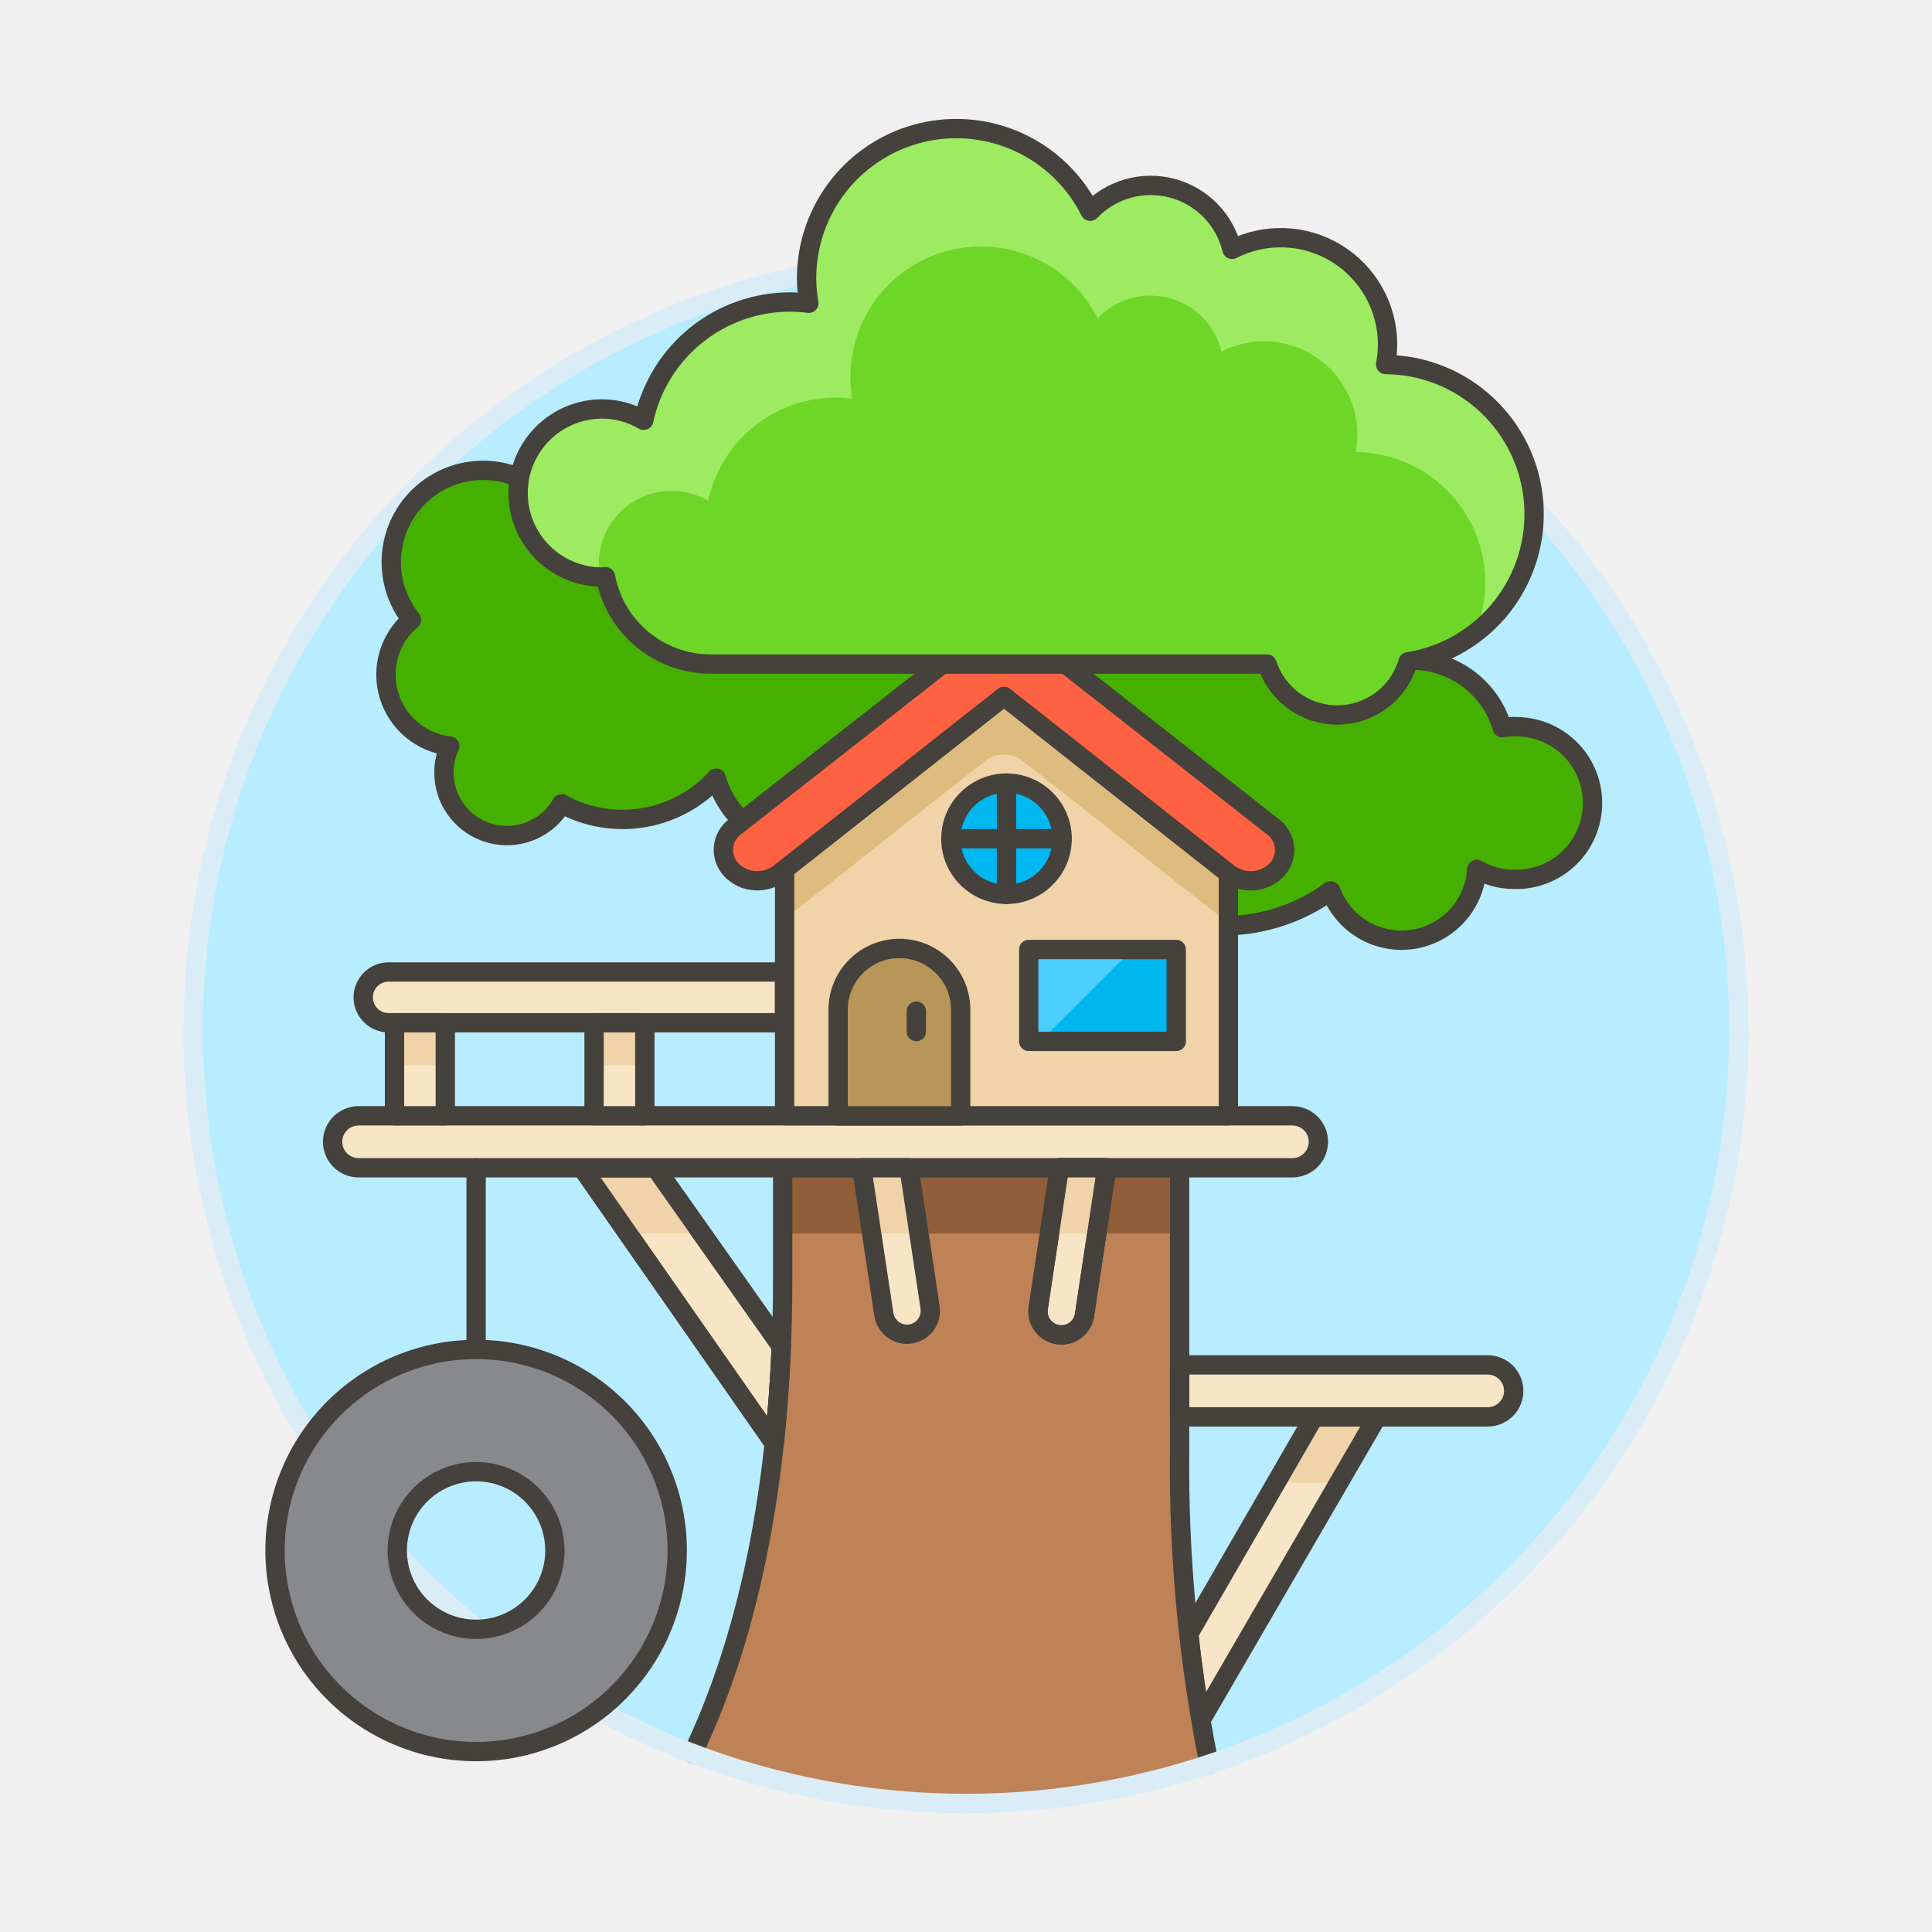
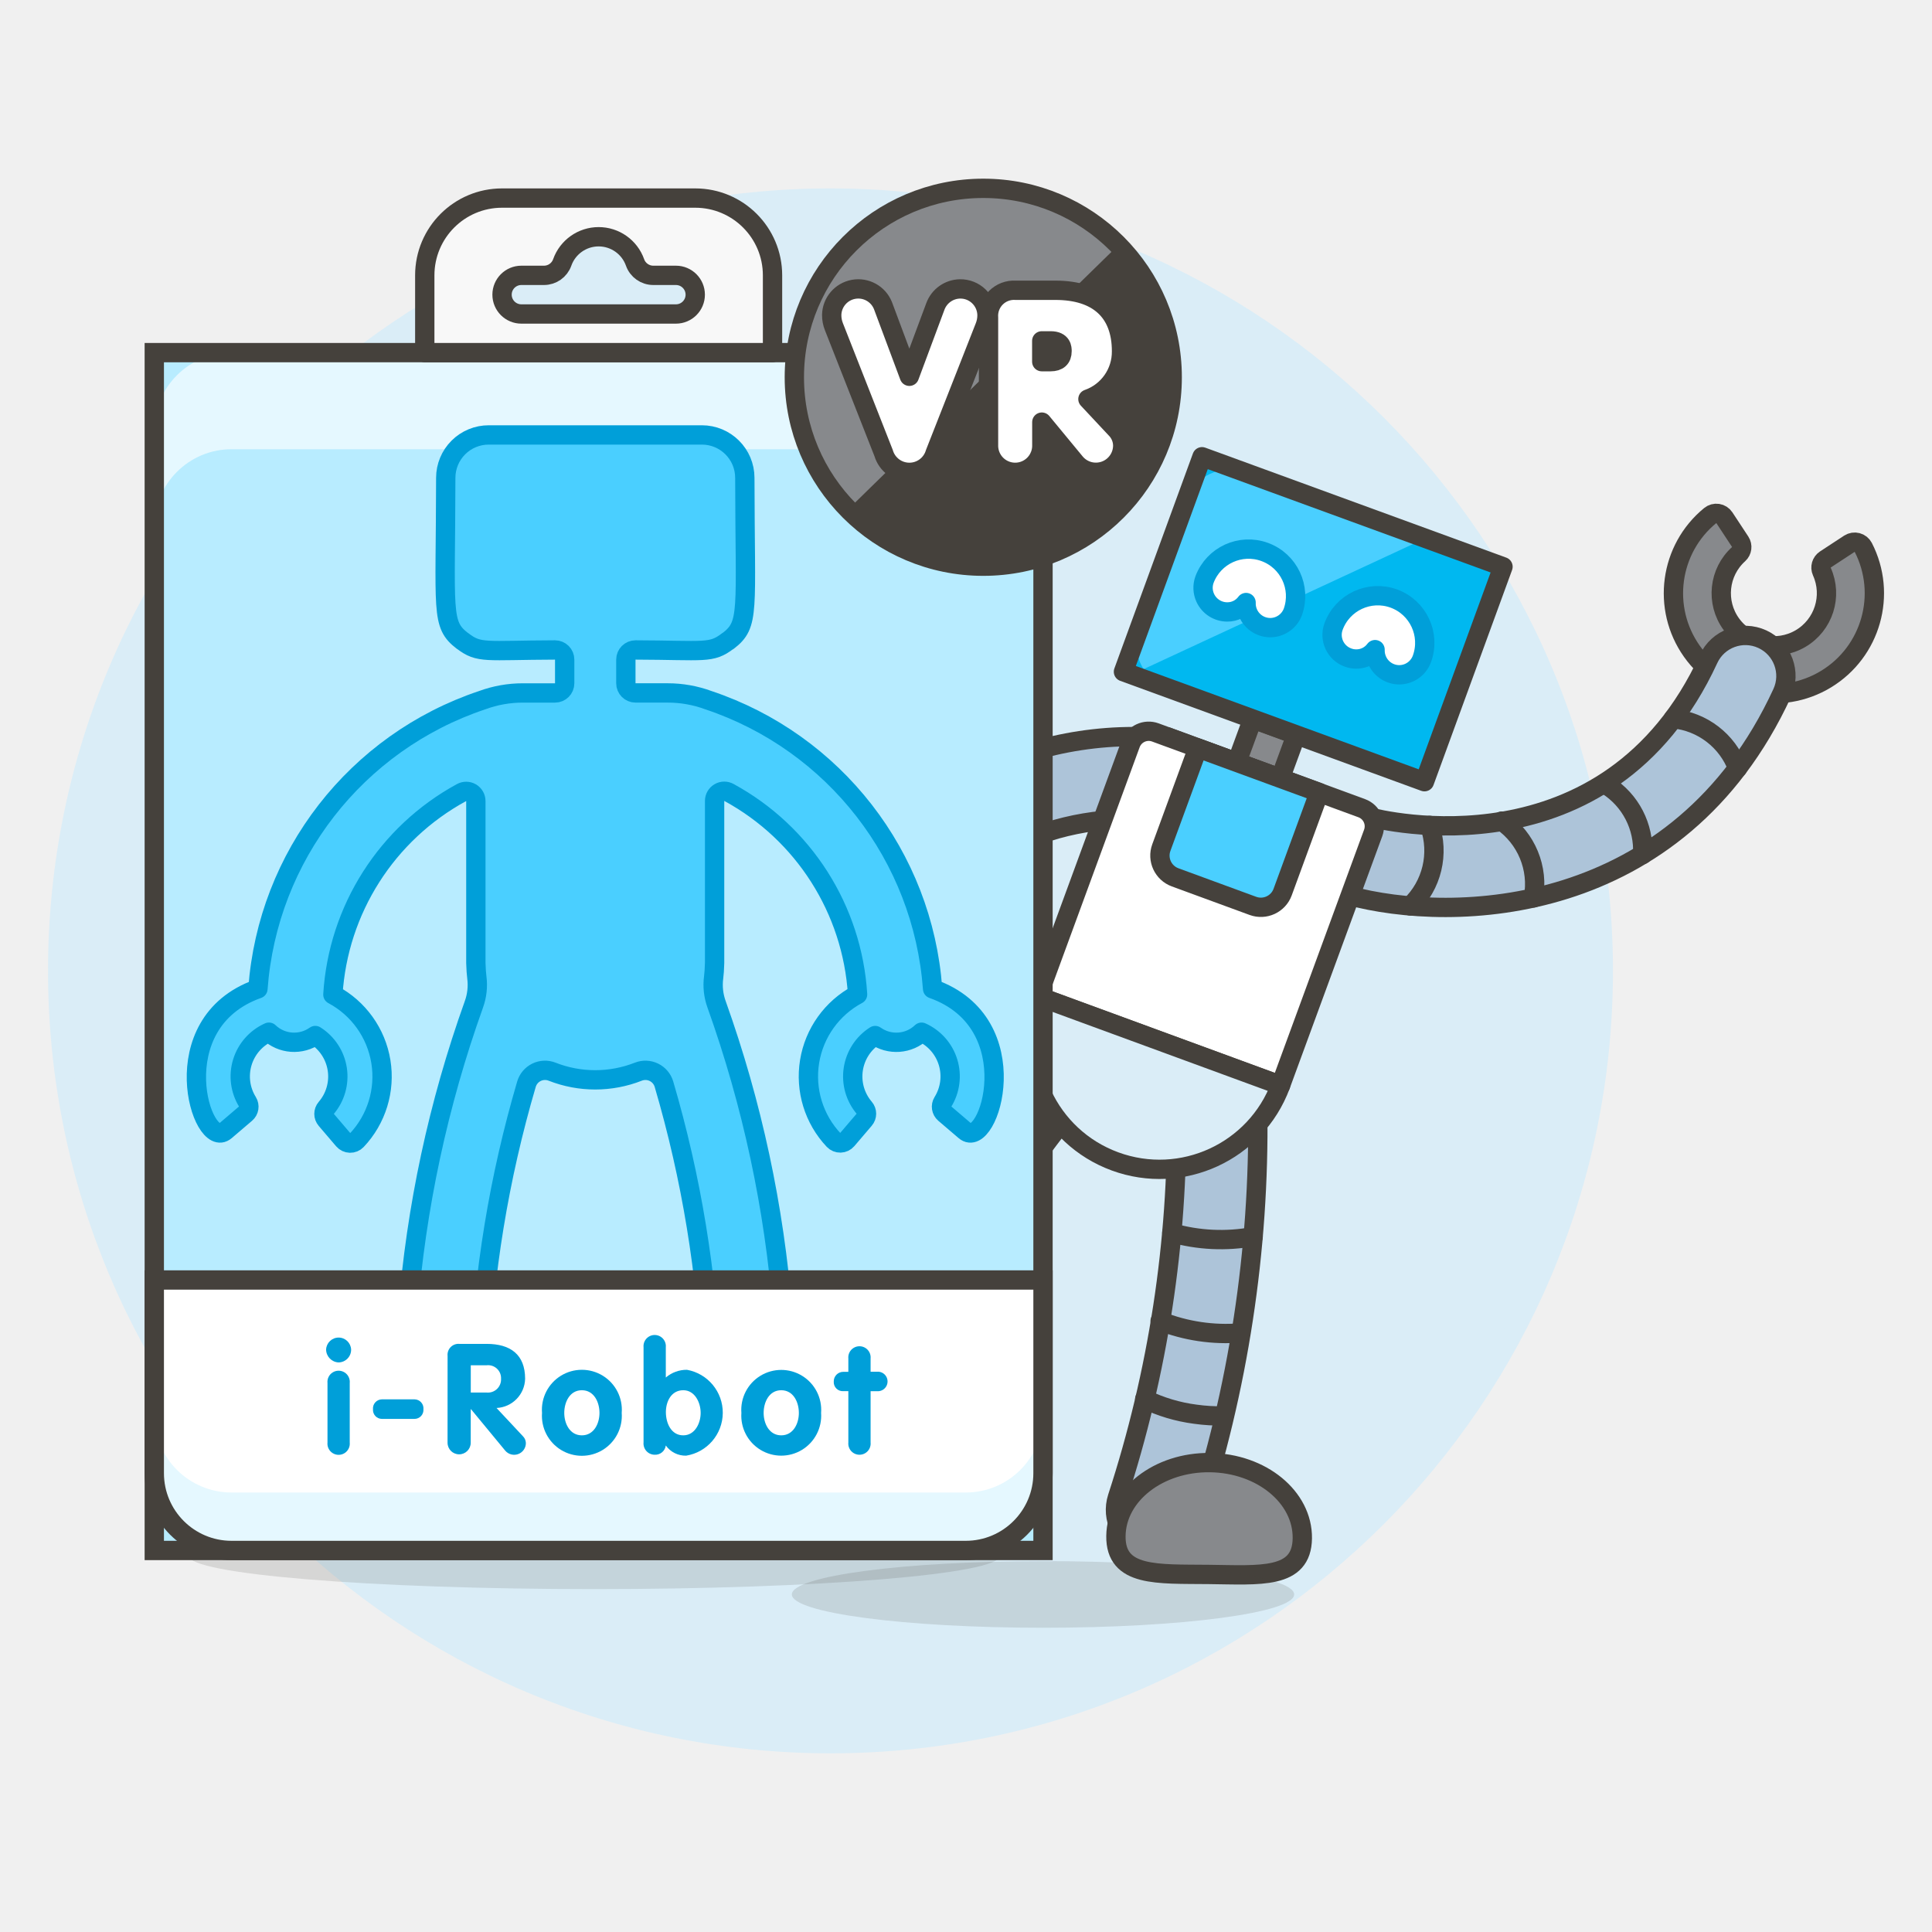
- <svg xmlns="http://www.w3.org/2000/svg" fill="none" viewBox="0 0 100 100" id="Tree-House--Streamline-Ux" height="100" width="100">
-   <path fill="#b8ecff" d="M50 93.345c22.091 0 40 -17.909 40 -40s-17.909 -40 -40 -40 -40 17.909 -40 40 17.909 40 40 40Z" stroke-width="1" />
-   <path stroke="#daedf7" stroke-miterlimit="10" d="M50 93.345c22.091 0 40 -17.909 40 -40s-17.909 -40 -40 -40 -40 17.909 -40 40 17.909 40 40 40Z" stroke-width="1" />
-   <path fill="#46b000" d="M51.373 29.561c-1.664 -0.8 -9.452 0.73 -10.828 1.773 -0.215 -2.221 -3.324 -0.413 -5.483 -1.446 -1.755 -0.839 -3.274 -2.274 -4.94 -1.583 0.273 -2 -1.146 -2.576 -3.061 -3.491 -0.972 -0.467 -2.073 -0.589 -3.123 -0.347 -1.05 0.242 -1.987 0.833 -2.657 1.677 -0.67 0.844 -1.033 1.891 -1.029 2.969 0.004 1.078 0.373 2.122 1.048 2.962 -0.556 0.468 -0.963 1.09 -1.17 1.787 -0.207 0.697 -0.205 1.44 0.006 2.136 0.211 0.696 0.621 1.315 1.18 1.78 0.559 0.465 1.242 0.757 1.965 0.838 -0.354 0.763 -0.399 1.634 -0.126 2.43 0.273 0.796 0.843 1.455 1.591 1.841 0.748 0.385 1.616 0.467 2.422 0.227 0.806 -0.24 1.489 -0.782 1.905 -1.513 0.1 0.056 0.2 0.117 0.31 0.168 1.272 0.608 2.707 0.792 4.091 0.524 1.385 -0.268 2.647 -0.974 3.6 -2.014 0.18 0.65 0.497 1.254 0.929 1.771 0.433 0.517 0.971 0.936 1.579 1.229 2.373 1.135 8.648 -0.654 9.783 -3.027 1.135 -2.373 4.381 -9.551 2.008 -10.69Z" stroke-width="1" />
-   <path fill="#f7e5c6" stroke="#45413c" stroke-linecap="round" stroke-linejoin="round" d="m40.44 69.678 -6.514 -9.234h-3.8l9.952 14.263c0.167 -1.587 0.288 -3.263 0.362 -5.029Z" stroke-width="1" />
-   <path fill="#f7e5c6" d="m62.144 89.061 9.133 -15.724h-3.26l-6.489 11.231c0.172 1.632 0.382 3.132 0.616 4.493Z" stroke-width="1" />
-   <path fill="#f0d3a8" d="m69.302 76.738 1.975 -3.401h-3.26l-1.965 3.401h3.25Z" stroke-width="1" />
-   <path stroke="#45413c" stroke-linecap="round" stroke-linejoin="round" d="m62.144 89.061 9.133 -15.724h-3.26l-6.489 11.231c0.172 1.632 0.382 3.132 0.616 4.493Z" stroke-width="1" />
-   <path fill="#bf8256" d="M40.512 60.444v5.628c0 11.357 -2.057 19.242 -4.662 24.689 8.584 3.244 18.021 3.439 26.732 0.553 -1.071 -5.327 -1.582 -10.752 -1.526 -16.185V60.444H40.512Z" stroke-width="1" />
-   <path fill="#915e3a" d="M61.055 60.444H40.512v3.401h20.543v-3.401Z" stroke-width="1" />
-   <path fill="#46b000" d="M78.35 37.607c-0.198 0.005 -0.396 0.025 -0.591 0.06 -0.361 -1.219 -1.183 -2.249 -2.291 -2.872 -1.108 -0.623 -2.416 -0.789 -3.645 -0.463 -0.847 -1.75 -2.213 -3.196 -3.91 -4.142 -1.698 -0.946 -3.646 -1.347 -5.58 -1.147 -1.933 0.2 -3.759 0.99 -5.227 2.264 -1.469 1.273 -2.51 2.968 -2.981 4.854 -0.472 1.886 -0.351 3.871 0.345 5.686 0.696 1.815 1.934 3.372 3.546 4.458 1.612 1.087 3.519 1.65 5.463 1.615 1.944 -0.035 3.829 -0.669 5.4 -1.813 0.308 0.841 0.897 1.551 1.667 2.009 0.77 0.459 1.674 0.638 2.561 0.508 0.887 -0.13 1.701 -0.561 2.308 -1.221 0.606 -0.66 0.967 -1.508 1.02 -2.403 0.584 0.334 1.244 0.512 1.917 0.516 0.529 0.017 1.057 -0.073 1.551 -0.264 0.494 -0.191 0.945 -0.479 1.325 -0.848 0.38 -0.368 0.683 -0.81 0.889 -1.297 0.206 -0.488 0.313 -1.012 0.313 -1.541 0 -0.53 -0.106 -1.054 -0.313 -1.541 -0.207 -0.488 -0.509 -0.929 -0.889 -1.297 -0.38 -0.368 -0.831 -0.657 -1.325 -0.848 -0.494 -0.191 -1.021 -0.281 -1.551 -0.264v-0.009Z" stroke-width="1" />
-   <path stroke="#45413c" stroke-linecap="round" stroke-linejoin="round" d="M78.35 37.607c-0.198 0.005 -0.396 0.025 -0.591 0.06 -0.361 -1.219 -1.183 -2.249 -2.291 -2.872 -1.108 -0.623 -2.416 -0.789 -3.645 -0.463 -0.847 -1.75 -2.213 -3.196 -3.91 -4.142 -1.698 -0.946 -3.646 -1.347 -5.58 -1.147 -1.933 0.2 -3.759 0.99 -5.227 2.264 -1.469 1.273 -2.51 2.968 -2.981 4.854 -0.472 1.886 -0.351 3.871 0.345 5.686 0.696 1.815 1.934 3.372 3.546 4.458 1.612 1.087 3.519 1.65 5.463 1.615 1.944 -0.035 3.829 -0.669 5.4 -1.813 0.308 0.841 0.897 1.551 1.667 2.009 0.77 0.459 1.674 0.638 2.561 0.508 0.887 -0.13 1.701 -0.561 2.308 -1.221 0.606 -0.66 0.967 -1.508 1.02 -2.403 0.584 0.334 1.244 0.512 1.917 0.516 0.529 0.017 1.057 -0.073 1.551 -0.264 0.494 -0.191 0.945 -0.479 1.325 -0.848 0.38 -0.368 0.683 -0.81 0.889 -1.297 0.206 -0.488 0.313 -1.012 0.313 -1.541 0 -0.53 -0.106 -1.054 -0.313 -1.541 -0.207 -0.488 -0.509 -0.929 -0.889 -1.297 -0.38 -0.368 -0.831 -0.657 -1.325 -0.848 -0.494 -0.191 -1.021 -0.281 -1.551 -0.264v-0.009Z" stroke-width="1" />
-   <path fill="#f7e5c6" stroke="#45413c" stroke-linecap="round" stroke-linejoin="round" d="M77.005 70.647H61.056v2.69h15.949c0.357 0 0.699 -0.142 0.951 -0.394 0.252 -0.252 0.394 -0.594 0.394 -0.951 0 -0.357 -0.142 -0.699 -0.394 -0.951s-0.594 -0.394 -0.951 -0.394v0Z" stroke-width="1" />
-   <path fill="#f0d3a8" d="m36.325 63.845 -2.399 -3.401h-3.804l2.373 3.401h3.83Z" stroke-width="1" />
-   <path stroke="#45413c" stroke-linecap="round" stroke-linejoin="round" d="m40.44 69.678 -6.514 -9.234h-3.8l9.952 14.263c0.167 -1.587 0.288 -3.263 0.362 -5.029Z" stroke-width="1" />
-   <path stroke="#45413c" stroke-linecap="round" stroke-linejoin="round" d="M62.582 91.314c-1.071 -5.327 -1.582 -10.752 -1.526 -16.185V60.444H40.512v5.628c0 11.357 -2.057 19.242 -4.662 24.689" stroke-width="1" />
-   <path fill="#f7e5c6" stroke="#45413c" stroke-linecap="round" stroke-linejoin="round" d="M68.239 59.1c-0 0.355 -0.141 0.696 -0.392 0.948 -0.251 0.252 -0.591 0.394 -0.947 0.396H18.561c-0.357 0 -0.699 -0.142 -0.951 -0.394 -0.252 -0.252 -0.394 -0.594 -0.394 -0.951 0 -0.357 0.142 -0.699 0.394 -0.951 0.252 -0.252 0.594 -0.394 0.951 -0.394H66.9c0.356 0.002 0.697 0.144 0.948 0.396 0.251 0.252 0.392 0.594 0.392 0.95v0Z" stroke-width="1" />
-   <path fill="#f7e5c6" stroke="#45413c" stroke-linecap="round" stroke-linejoin="round" d="M18.8 51.624c0 0.348 0.138 0.683 0.385 0.929 0.246 0.246 0.581 0.385 0.929 0.385h20.494V50.31H20.115c-0.173 -0 -0.344 0.034 -0.503 0.1 -0.16 0.066 -0.304 0.163 -0.427 0.285 -0.122 0.122 -0.219 0.267 -0.285 0.426 -0.066 0.16 -0.1 0.331 -0.1 0.503v0Z" stroke-width="1" />
-   <path fill="#f7e5c6" d="M23.048 52.938H20.42v4.815h2.628v-4.815Z" stroke-width="1" />
-   <path fill="#f0d3a8" d="M23.048 52.938H20.42v2.193h2.628v-2.193Z" stroke-width="1" />
-   <path stroke="#45413c" stroke-linecap="round" stroke-linejoin="round" d="M23.048 52.938H20.42v4.815h2.628v-4.815Z" stroke-width="1" />
-   <path fill="#f7e5c6" d="M33.377 52.938h-2.628v4.815h2.628v-4.815Z" stroke-width="1" />
-   <path fill="#f0d3a8" d="M33.377 52.938h-2.628v2.193h2.628v-2.193Z" stroke-width="1" />
-   <path stroke="#45413c" stroke-linecap="round" stroke-linejoin="round" d="M33.377 52.938h-2.628v4.815h2.628v-4.815Z" stroke-width="1" />
-   <path fill="#f7e5c6" d="M45.748 68.031c0.024 0.157 0.078 0.308 0.16 0.444 0.082 0.136 0.19 0.255 0.318 0.349 0.128 0.094 0.273 0.163 0.427 0.201 0.154 0.038 0.315 0.046 0.472 0.022 0.157 -0.024 0.308 -0.078 0.444 -0.16s0.255 -0.19 0.349 -0.318c0.094 -0.128 0.163 -0.273 0.201 -0.427 0.038 -0.154 0.046 -0.315 0.022 -0.472l-1.089 -7.226H44.6l1.148 7.587Z" stroke-width="1" />
-   <path fill="#f7e5c6" stroke="#45413c" stroke-linecap="round" stroke-linejoin="round" d="M56.14 68.031c-0.02 0.161 -0.071 0.316 -0.152 0.456 -0.081 0.14 -0.189 0.263 -0.318 0.361 -0.129 0.098 -0.276 0.169 -0.433 0.209 -0.157 0.04 -0.32 0.048 -0.48 0.024 -0.16 -0.024 -0.314 -0.08 -0.452 -0.165 -0.138 -0.085 -0.258 -0.196 -0.352 -0.327 -0.094 -0.132 -0.161 -0.281 -0.197 -0.439 -0.036 -0.158 -0.039 -0.321 -0.011 -0.481l1.089 -7.226h2.449l-1.144 7.587Z" stroke-width="1" />
-   <path stroke="#45413c" stroke-linecap="round" stroke-linejoin="round" d="M51.373 29.561c-1.664 -0.8 -9.452 0.73 -10.828 1.773 -0.215 -2.221 -3.324 -0.413 -5.483 -1.446 -1.755 -0.839 -3.274 -2.274 -4.94 -1.583 0.273 -2 -1.146 -2.576 -3.061 -3.491 -0.972 -0.467 -2.073 -0.589 -3.123 -0.347 -1.05 0.242 -1.987 0.833 -2.657 1.677 -0.67 0.844 -1.033 1.891 -1.029 2.969 0.004 1.078 0.373 2.122 1.048 2.962 -0.556 0.468 -0.963 1.09 -1.17 1.787 -0.207 0.697 -0.205 1.44 0.006 2.136 0.211 0.696 0.621 1.315 1.18 1.78 0.559 0.465 1.242 0.757 1.965 0.838 -0.354 0.763 -0.399 1.634 -0.126 2.43 0.273 0.796 0.843 1.455 1.591 1.841 0.748 0.385 1.616 0.467 2.422 0.227 0.806 -0.24 1.489 -0.782 1.905 -1.513 0.1 0.056 0.2 0.117 0.31 0.168 1.272 0.608 2.707 0.792 4.091 0.524 1.385 -0.268 2.647 -0.974 3.6 -2.014 0.18 0.65 0.497 1.254 0.929 1.771 0.433 0.517 0.971 0.936 1.579 1.229 2.373 1.135 8.648 -0.654 9.783 -3.027 1.135 -2.373 4.381 -9.551 2.008 -10.69Z" stroke-width="1" />
-   <path fill="#f0d3a8" d="M63.581 45.197 51.966 36.04l-11.354 8.952v12.761h22.969V45.197Z" stroke-width="1" />
-   <path fill="#debb7e" d="m51.966 36.04 -11.354 8.952v2.578L51 39.377c0.277 -0.212 0.615 -0.326 0.964 -0.326 0.348 0 0.687 0.115 0.964 0.326l10.651 8.4V45.2l-11.612 -9.16Z" stroke-width="1" />
-   <path stroke="#45413c" stroke-linecap="round" stroke-linejoin="round" d="M63.581 45.197 51.966 36.04l-11.354 8.952v12.761h22.969V45.197Z" stroke-width="1" />
-   <path fill="#ff6242" d="M53.493 33.07c-0.439 -0.334 -0.975 -0.515 -1.526 -0.515s-1.088 0.181 -1.526 0.515l-12.392 9.719c-0.171 0.126 -0.313 0.287 -0.417 0.472 -0.104 0.185 -0.167 0.391 -0.185 0.602 -0.018 0.211 0.009 0.424 0.08 0.625 0.071 0.2 0.183 0.383 0.33 0.536 0.318 0.332 0.749 0.531 1.208 0.559 0.462 0.035 0.921 -0.102 1.288 -0.386l11.614 -9.157L63.58 45.2c0.367 0.283 0.826 0.421 1.288 0.386 0.459 -0.028 0.89 -0.227 1.208 -0.559 0.147 -0.153 0.26 -0.336 0.331 -0.536 0.071 -0.2 0.098 -0.413 0.08 -0.625 -0.018 -0.212 -0.081 -0.417 -0.185 -0.602 -0.104 -0.185 -0.246 -0.346 -0.417 -0.472L53.493 33.07Z" stroke-width="1" />
-   <path stroke="#45413c" stroke-linecap="round" stroke-linejoin="round" d="M53.493 33.07c-0.439 -0.334 -0.975 -0.515 -1.526 -0.515s-1.088 0.181 -1.526 0.515l-12.392 9.719c-0.171 0.126 -0.313 0.287 -0.417 0.472 -0.104 0.185 -0.167 0.391 -0.185 0.602 -0.018 0.211 0.009 0.424 0.08 0.625 0.071 0.2 0.183 0.383 0.33 0.536 0.318 0.332 0.749 0.531 1.208 0.559 0.462 0.035 0.921 -0.102 1.288 -0.386l11.614 -9.157L63.58 45.2c0.367 0.283 0.826 0.421 1.288 0.386 0.459 -0.028 0.89 -0.227 1.208 -0.559 0.147 -0.153 0.26 -0.336 0.331 -0.536 0.071 -0.2 0.098 -0.413 0.08 -0.625 -0.018 -0.212 -0.081 -0.417 -0.185 -0.602 -0.104 -0.185 -0.246 -0.346 -0.417 -0.472L53.493 33.07Z" stroke-width="1" />
-   <path fill="#b89558" stroke="#45413c" stroke-linecap="round" stroke-linejoin="round" d="M49.726 57.759h-6.345V52.32c-0.007 -0.421 0.069 -0.84 0.225 -1.232 0.156 -0.391 0.389 -0.748 0.684 -1.048 0.295 -0.301 0.648 -0.539 1.036 -0.702 0.389 -0.163 0.806 -0.247 1.227 -0.247 0.421 0 0.839 0.084 1.227 0.247 0.389 0.163 0.741 0.402 1.036 0.702 0.295 0.301 0.528 0.657 0.684 1.048 0.156 0.392 0.233 0.81 0.225 1.232v5.439Z" stroke-width="1" />
-   <path stroke="#45413c" stroke-linecap="round" stroke-linejoin="round" d="M47.428 53.395v-1.058" stroke-width="1" />
-   <path fill="#00b8f0" stroke="#45413c" stroke-linecap="round" stroke-linejoin="round" d="M52.096 46.291c1.59 0 2.879 -1.289 2.879 -2.879 0 -1.59 -1.289 -2.879 -2.879 -2.879 -1.59 0 -2.879 1.289 -2.879 2.879 0 1.59 1.289 2.879 2.879 2.879Z" stroke-width="1" />
-   <path fill="#00b8f0" d="M60.882 49.147h-7.636v4.755h7.636v-4.755Z" stroke-width="1" />
-   <path fill="#4acfff" d="M53.246 49.147v4.755h0.598l4.754 -4.755h-5.352Z" stroke-width="1" />
-   <path stroke="#45413c" stroke-linecap="round" stroke-linejoin="round" d="M49.217 43.412h5.758" stroke-width="1" />
-   <path stroke="#45413c" stroke-linecap="round" stroke-linejoin="round" d="M52.096 40.533v5.758" stroke-width="1" />
-   <path stroke="#45413c" stroke-linecap="round" stroke-linejoin="round" d="M60.882 49.147h-7.636v4.755h7.636v-4.755Z" stroke-width="1" />
-   <path fill="#f0d3a8" d="m47.565 63.845 -0.513 -3.401h-2.448l0.513 3.401h2.448Z" stroke-width="1" />
-   <path stroke="#45413c" stroke-linecap="round" stroke-linejoin="round" d="M45.748 68.031c0.024 0.157 0.078 0.308 0.16 0.444 0.082 0.136 0.19 0.255 0.318 0.349 0.128 0.094 0.273 0.163 0.427 0.201 0.154 0.038 0.315 0.046 0.472 0.022 0.157 -0.024 0.308 -0.078 0.444 -0.16s0.255 -0.19 0.349 -0.318c0.094 -0.128 0.163 -0.273 0.201 -0.427 0.038 -0.154 0.046 -0.315 0.022 -0.472l-1.089 -7.226H44.6l1.148 7.587Z" stroke-width="1" />
-   <path fill="#f0d3a8" d="m54.323 63.845 0.512 -3.401h2.449l-0.513 3.401h-2.448Z" stroke-width="1" />
-   <path stroke="#45413c" stroke-linecap="round" stroke-linejoin="round" d="M56.14 68.031c-0.02 0.161 -0.071 0.316 -0.152 0.456 -0.081 0.14 -0.189 0.263 -0.318 0.361 -0.129 0.098 -0.276 0.169 -0.433 0.209 -0.157 0.04 -0.32 0.048 -0.48 0.024 -0.16 -0.024 -0.314 -0.08 -0.452 -0.165 -0.138 -0.085 -0.258 -0.196 -0.352 -0.327 -0.094 -0.132 -0.161 -0.281 -0.197 -0.439 -0.036 -0.158 -0.039 -0.321 -0.011 -0.481l1.089 -7.226h2.449l-1.144 7.587Z" stroke-width="1" />
-   <path fill="#6dd627" d="M31.172 21.167c0.755 0.004 1.495 0.207 2.147 0.588 0.373 -1.734 1.329 -3.287 2.708 -4.402 1.379 -1.114 3.099 -1.722 4.873 -1.722 0.322 0.002 0.644 0.024 0.964 0.067 -0.074 -0.426 -0.113 -0.858 -0.116 -1.29 -0.001 -1.746 0.587 -3.441 1.67 -4.81 1.083 -1.369 2.596 -2.333 4.295 -2.735 1.699 -0.402 3.483 -0.218 5.065 0.521 1.581 0.739 2.867 1.991 3.648 3.552 0.537 -0.563 1.216 -0.971 1.965 -1.18 0.749 -0.21 1.541 -0.214 2.292 -0.012 0.751 0.202 1.434 0.602 1.977 1.159 0.543 0.557 0.926 1.25 1.108 2.006 0.844 -0.432 1.785 -0.639 2.732 -0.603 0.948 0.036 1.87 0.316 2.678 0.811 0.808 0.495 1.476 1.19 1.939 2.018 0.463 0.828 0.705 1.76 0.704 2.708 -0.002 0.344 -0.035 0.686 -0.1 1.024 1.943 0.014 3.809 0.758 5.228 2.085 1.42 1.326 2.289 3.137 2.435 5.075 0.146 1.937 -0.441 3.858 -1.645 5.383 -1.204 1.524 -2.937 2.541 -4.856 2.847 -0.229 0.784 -0.702 1.474 -1.351 1.969 -0.649 0.495 -1.44 0.769 -2.257 0.782 -0.816 0.013 -1.615 -0.237 -2.28 -0.711 -0.664 -0.475 -1.159 -1.15 -1.412 -1.926h-28.8c-1.292 -0.001 -2.543 -0.453 -3.537 -1.278s-1.668 -1.972 -1.906 -3.242c-0.059 0 -0.114 0.017 -0.173 0.017 -1.154 0 -2.26 -0.458 -3.076 -1.274 -0.816 -0.816 -1.274 -1.922 -1.274 -3.076s0.458 -2.26 1.274 -3.076c0.816 -0.816 1.922 -1.274 3.076 -1.274l0.005 0.001Z" stroke-width="1" />
-   <path fill="#9ceb60" d="M76.324 32.792c1.293 -0.974 2.248 -2.329 2.731 -3.874 0.483 -1.545 0.469 -3.203 -0.039 -4.74 -0.508 -1.537 -1.486 -2.876 -2.794 -3.829 -1.309 -0.953 -2.883 -1.471 -4.502 -1.482 0.153 -0.8 0.127 -1.625 -0.076 -2.414 -0.203 -0.789 -0.578 -1.524 -1.098 -2.152 -0.52 -0.628 -1.172 -1.132 -1.91 -1.478 -0.738 -0.346 -1.543 -0.524 -2.358 -0.523 -0.874 0 -1.735 0.208 -2.513 0.607 -0.182 -0.756 -0.565 -1.449 -1.108 -2.006 -0.543 -0.557 -1.226 -0.958 -1.977 -1.159 -0.751 -0.202 -1.543 -0.198 -2.292 0.012 -0.749 0.21 -1.428 0.618 -1.965 1.18 -0.781 -1.561 -2.067 -2.813 -3.648 -3.552s-3.366 -0.923 -5.065 -0.521c-1.699 0.402 -3.212 1.366 -4.295 2.735 -1.083 1.369 -1.671 3.064 -1.67 4.81 0.003 0.432 0.042 0.864 0.116 1.29 -0.32 -0.043 -0.642 -0.065 -0.964 -0.067 -1.773 0.001 -3.492 0.609 -4.871 1.723 -1.379 1.114 -2.334 2.668 -2.707 4.401 -0.652 -0.381 -1.392 -0.584 -2.147 -0.588 -1.154 -0.015 -2.266 0.428 -3.093 1.233 -0.827 0.805 -1.3 1.905 -1.315 3.059 -0.015 1.154 0.428 2.266 1.233 3.093 0.805 0.827 1.905 1.3 3.059 1.315 -0.132 -0.709 -0.057 -1.441 0.215 -2.109 0.272 -0.668 0.73 -1.244 1.32 -1.659 0.59 -0.415 1.286 -0.653 2.007 -0.684 0.721 -0.031 1.435 0.145 2.058 0.508 0.325 -1.512 1.159 -2.868 2.362 -3.84 1.203 -0.972 2.703 -1.503 4.25 -1.503 0.282 0.002 0.563 0.021 0.842 0.058 -0.268 -1.595 0.046 -3.233 0.883 -4.617 0.837 -1.384 2.143 -2.421 3.68 -2.924 1.537 -0.503 3.204 -0.438 4.697 0.183s2.714 1.757 3.441 3.202c0.468 -0.493 1.061 -0.85 1.715 -1.035 0.654 -0.184 1.346 -0.189 2.003 -0.013 0.657 0.176 1.254 0.526 1.728 1.013 0.474 0.487 0.809 1.093 0.968 1.754 0.804 -0.413 1.709 -0.592 2.61 -0.515 0.901 0.076 1.762 0.404 2.486 0.946 0.724 0.542 1.28 1.277 1.607 2.12 0.326 0.843 0.409 1.761 0.239 2.649 1.784 0.014 3.49 0.732 4.747 1.999 1.257 1.266 1.962 2.978 1.962 4.762 -0.004 0.905 -0.191 1.8 -0.55 2.631Z" stroke-width="1" />
-   <path stroke="#45413c" stroke-linecap="round" stroke-linejoin="round" d="M31.172 21.167c0.755 0.004 1.495 0.207 2.147 0.588 0.373 -1.734 1.329 -3.287 2.708 -4.402 1.379 -1.114 3.099 -1.722 4.873 -1.722 0.322 0.002 0.644 0.024 0.964 0.067 -0.074 -0.426 -0.113 -0.858 -0.116 -1.29 -0.001 -1.746 0.587 -3.441 1.67 -4.81 1.083 -1.369 2.596 -2.333 4.295 -2.735 1.699 -0.402 3.483 -0.218 5.065 0.521 1.581 0.739 2.867 1.991 3.648 3.552 0.537 -0.563 1.216 -0.971 1.965 -1.18 0.749 -0.21 1.541 -0.214 2.292 -0.012 0.751 0.202 1.434 0.602 1.977 1.159 0.543 0.557 0.926 1.25 1.108 2.006 0.844 -0.432 1.785 -0.639 2.732 -0.603 0.948 0.036 1.87 0.316 2.678 0.811 0.808 0.495 1.476 1.19 1.939 2.018 0.463 0.828 0.705 1.76 0.704 2.708 -0.002 0.344 -0.035 0.686 -0.1 1.024 1.943 0.014 3.809 0.758 5.228 2.085 1.42 1.326 2.289 3.137 2.435 5.075 0.146 1.937 -0.441 3.858 -1.645 5.383 -1.204 1.524 -2.937 2.541 -4.856 2.847 -0.229 0.784 -0.702 1.474 -1.351 1.969 -0.649 0.495 -1.44 0.769 -2.257 0.782 -0.816 0.013 -1.615 -0.237 -2.28 -0.711 -0.664 -0.475 -1.159 -1.15 -1.412 -1.926h-28.8c-1.292 -0.001 -2.543 -0.453 -3.537 -1.278s-1.668 -1.972 -1.906 -3.242c-0.059 0 -0.114 0.017 -0.173 0.017 -1.154 0 -2.26 -0.458 -3.076 -1.274 -0.816 -0.816 -1.274 -1.922 -1.274 -3.076s0.458 -2.26 1.274 -3.076c0.816 -0.816 1.922 -1.274 3.076 -1.274l0.005 0.001Z" stroke-width="1" />
-   <path stroke="#daedf7" stroke-miterlimit="10" d="M90 53.345c0 10.609 -4.214 20.783 -11.716 28.284C70.783 89.131 60.609 93.345 50 93.345c-10.609 0 -20.783 -4.214 -28.284 -11.716C14.214 74.128 10 63.954 10 53.345" stroke-width="1" />
-   <path stroke="#45413c" stroke-linecap="round" stroke-linejoin="round" d="M24.643 60.444v9.402" stroke-width="1" />
-   <path fill="#87898c" d="M24.643 69.846c-2.059 0 -4.071 0.61 -5.782 1.754 -1.712 1.144 -3.046 2.769 -3.833 4.671 -0.788 1.902 -0.994 3.995 -0.592 6.014 0.402 2.019 1.393 3.874 2.849 5.329 1.456 1.456 3.31 2.447 5.329 2.848 2.019 0.402 4.112 0.195 6.014 -0.593 1.902 -0.788 3.527 -2.122 4.671 -3.834s1.754 -3.724 1.754 -5.783c-0 -2.76 -1.097 -5.407 -3.049 -7.359 -1.952 -1.952 -4.599 -3.048 -7.359 -3.048Zm0 14.487c-0.807 0 -1.596 -0.239 -2.267 -0.687 -0.671 -0.448 -1.194 -1.085 -1.503 -1.831 -0.309 -0.746 -0.39 -1.566 -0.233 -2.357 0.157 -0.791 0.546 -1.519 1.116 -2.089 0.571 -0.571 1.298 -0.959 2.089 -1.117 0.791 -0.158 1.612 -0.077 2.357 0.232 0.746 0.309 1.383 0.832 1.831 1.503 0.448 0.671 0.688 1.46 0.688 2.267 0 0.536 -0.105 1.066 -0.31 1.561 -0.205 0.495 -0.505 0.945 -0.884 1.324 -0.379 0.379 -0.829 0.679 -1.323 0.884 -0.495 0.205 -1.026 0.311 -1.561 0.311Z" stroke-width="1" />
-   <path stroke="#45413c" stroke-linecap="round" stroke-linejoin="round" d="M24.642 84.333c-0.807 0 -1.596 -0.239 -2.267 -0.688 -0.671 -0.448 -1.194 -1.086 -1.503 -1.831 -0.309 -0.746 -0.39 -1.566 -0.232 -2.357 0.157 -0.791 0.546 -1.518 1.117 -2.089s1.298 -0.959 2.089 -1.117c0.791 -0.158 1.612 -0.077 2.357 0.232 0.746 0.309 1.383 0.832 1.831 1.503 0.448 0.671 0.688 1.46 0.688 2.267 0 0.536 -0.105 1.066 -0.31 1.562 -0.205 0.495 -0.505 0.945 -0.884 1.324 -0.379 0.379 -0.829 0.679 -1.324 0.884 -0.495 0.205 -1.026 0.31 -1.562 0.31v0Z" stroke-width="1" />
-   <path fill="#87898c" d="M34.855 82.273c0.297 -1.509 0.255 -3.065 -0.121 -4.556 -0.376 -1.491 -1.078 -2.88 -2.056 -4.067 -0.977 -1.187 -2.205 -2.143 -3.596 -2.799 -1.391 -0.656 -2.91 -0.996 -4.447 -0.994 -1.538 0.001 -3.056 0.343 -4.446 1.001 -1.39 0.658 -2.616 1.616 -3.592 2.804 -0.976 1.189 -1.675 2.579 -2.05 4.07 -0.374 1.492 -0.413 3.047 -0.114 4.556 0.468 -2.362 1.74 -4.488 3.6 -6.017 1.86 -1.529 4.192 -2.366 6.6 -2.368 2.408 -0.002 4.742 0.831 6.604 2.357 1.863 1.526 3.138 3.65 3.61 6.011" stroke-width="1" />
-   <path stroke="#45413c" stroke-linecap="round" stroke-linejoin="round" d="M24.642 69.846c-2.058 0 -4.071 0.61 -5.782 1.754 -1.712 1.144 -3.046 2.769 -3.833 4.671 -0.788 1.902 -0.994 3.995 -0.592 6.014 0.402 2.019 1.393 3.874 2.849 5.329 1.456 1.456 3.31 2.447 5.329 2.848 2.019 0.402 4.112 0.195 6.014 -0.593 1.902 -0.788 3.527 -2.122 4.671 -3.834 1.144 -1.712 1.754 -3.724 1.754 -5.783 0 -1.367 -0.269 -2.72 -0.792 -3.983 -0.523 -1.263 -1.29 -2.41 -2.256 -3.376 -0.967 -0.966 -2.114 -1.733 -3.377 -2.256 -1.263 -0.523 -2.616 -0.792 -3.983 -0.792Z" stroke-width="1" />
+ <svg xmlns="http://www.w3.org/2000/svg" viewBox="0 0 100 100" id="Vr-Robot-2--Streamline-Ux" height="100" width="100">
+   <path d="M2.986 50.252a40 40 0 1 0 80 0 40 40 0 1 0 -80 0Z" fill="#daedf7" stroke="#daedf7" stroke-width="1" />
+   <path d="M43.265 74.337a2.1 2.1 0 0 1 -0.955 -2.649 65.557 65.557 0 0 1 11.2 -18.433 2.1 2.1 0 0 1 3.19 2.728A62.159 62.159 0 0 0 46.2 73.28a2.1 2.1 0 0 1 -2.931 1.057Z" fill="#e0e0e0" stroke="#45413c" stroke-linecap="round" stroke-linejoin="round" stroke-width="1" />
+   <path d="M36.808 70.4c-0.728 2 1.37 2.552 3.874 3.462s4.465 1.839 5.194 -0.164 -0.71 -4.365 -3.214 -5.276 -5.125 -0.022 -5.854 1.978Z" fill="#87898c" stroke="#45413c" stroke-linecap="round" stroke-linejoin="round" stroke-width="1" />
+   <path d="M52.847 60.968a8.872 8.872 0 0 1 -1.878 -1.125 9.026 9.026 0 0 1 -1.476 -1.429" fill="none" stroke="#45413c" stroke-linecap="round" stroke-linejoin="round" stroke-width="1" />
+   <path d="M50.377 64.855a9.249 9.249 0 0 1 -3.588 -2.2" fill="none" stroke="#45413c" stroke-linecap="round" stroke-linejoin="round" stroke-width="1" />
+   <path d="M48.39 68.465a8.481 8.481 0 0 1 -2.51 -1.082 9.388 9.388 0 0 1 -1.194 -0.886" fill="none" stroke="#45413c" stroke-linecap="round" stroke-linejoin="round" stroke-width="1" />
+   <path d="M43.5 58.536a0.495 0.495 0 0 0 0.685 0.27 5.2 5.2 0 1 0 -7.359 -3.351 0.5 0.5 0 0 0 0.653 0.34l1.4 -0.525a0.5 0.5 0 0 0 0.312 -0.564 2.724 2.724 0 1 1 4 1.823 0.494 0.494 0 0 0 -0.221 0.6Z" fill="#87898c" stroke-width="1" />
+   <path d="M43.5 58.536a0.495 0.495 0 0 0 0.685 0.27 5.2 5.2 0 1 0 -7.359 -3.351 0.5 0.5 0 0 0 0.653 0.34l1.4 -0.525a0.5 0.5 0 0 0 0.312 -0.564 2.724 2.724 0 1 1 4 1.823 0.494 0.494 0 0 0 -0.221 0.6Z" fill="none" stroke="#45413c" stroke-linecap="round" stroke-linejoin="round" stroke-width="1" />
+   <path d="M89.251 26.794a0.495 0.495 0 0 0 -0.728 -0.111 5.2 5.2 0 1 0 7.918 1.646 0.5 0.5 0 0 0 -0.712 -0.188l-1.253 0.821a0.5 0.5 0 0 0 -0.179 0.619 2.724 2.724 0 1 1 -4.306 -0.9 0.494 0.494 0 0 0 0.082 -0.638Z" fill="#87898c" stroke-width="1" />
+   <path d="M89.251 26.794a0.495 0.495 0 0 0 -0.728 -0.111 5.2 5.2 0 1 0 7.918 1.646 0.5 0.5 0 0 0 -0.712 -0.188l-1.253 0.821a0.5 0.5 0 0 0 -0.179 0.619 2.724 2.724 0 1 1 -4.306 -0.9 0.494 0.494 0 0 0 0.082 -0.638Z" fill="none" stroke="#45413c" stroke-linecap="round" stroke-linejoin="round" stroke-width="1" />
+   <path d="M41.579 49.662a2.1 2.1 0 1 0 3.865 1.662A13.935 13.935 0 0 1 57.1 42.466a17.888 17.888 0 0 1 5.659 0.239 2.119 2.119 0 0 0 2.541 -1.544 2.014 2.014 0 0 0 -0.1 -1.271l-4.77 -1.748c-0.553 -0.031 -1.145 -0.032 -1.747 -0.017a18.46 18.46 0 0 0 -17.104 11.537Z" fill="#adc4d9" stroke="#45413c" stroke-linecap="round" stroke-linejoin="round" stroke-width="1" />
+   <path d="M69.626 46.291c0.055 0.02 0.111 0.038 0.169 0.054 5.415 1.473 17.077 1.181 22.451 -10.475a2.1 2.1 0 0 0 -3.814 -1.759c-5.213 11.307 -17.04 8.312 -17.54 8.18a2.1 2.1 0 0 0 -1.266 4Z" fill="#adc4d9" stroke="#45413c" stroke-linecap="round" stroke-linejoin="round" stroke-width="1" />
+   <path d="M59.405 80.208a2.1 2.1 0 0 0 2.435 -1.416 65.553 65.553 0 0 0 3.26 -21.319 2.1 2.1 0 0 0 -4.2 0.038 62.187 62.187 0 0 1 -3.064 20 2.1 2.1 0 0 0 1.364 2.643 2 2 0 0 0 0.205 0.054Z" fill="#adc4d9" stroke-width="1" />
+   <path d="M60.9 57.511a44.351 44.351 0 0 1 -0.128 4.867 6.7 6.7 0 0 0 4.293 -1.319c0.1 -2.127 0.036 -3.419 0.035 -3.586a2.1 2.1 0 0 0 -0.026 -0.309l-3.44 -1.264a2.1 2.1 0 0 0 -0.734 1.611Z" fill="#adc4d9" stroke-width="1" />
+   <path d="M59.405 80.208a2.1 2.1 0 0 0 2.435 -1.416 65.553 65.553 0 0 0 3.26 -21.319 2.1 2.1 0 0 0 -4.2 0.038 62.187 62.187 0 0 1 -3.064 20 2.1 2.1 0 0 0 1.364 2.643 2 2 0 0 0 0.205 0.054Z" fill="none" stroke="#45413c" stroke-linecap="round" stroke-linejoin="round" stroke-width="1" />
+   <path d="m64.014 39.458 0.827 -2.253 2.253 0.827 -0.827 2.253z" fill="#87898c" stroke="#45413c" stroke-linecap="round" stroke-linejoin="round" stroke-width="1" />
+   <path d="m66.282 56.174 -12.557 -4.608 4.793 -13.06a1 1 0 0 1 1.283 -0.595l10.68 3.92a1 1 0 0 1 0.594 1.283Z" fill="#ffffff" stroke="#45413c" stroke-linecap="round" stroke-linejoin="round" stroke-width="1" />
+   <path d="M66.282 56.174a6.688 6.688 0 0 1 -12.557 -4.608Z" fill="#daedf7" stroke="#45413c" stroke-linecap="round" stroke-linejoin="round" stroke-width="1" />
+   <path d="M66.389 46.175a1.2 1.2 0 0 1 -1.54 0.713l-4.025 -1.477a1.2 1.2 0 0 1 -0.713 -1.54L62 38.719l6.278 2.3Z" fill="#4acfff" stroke-width="1" />
+   <path d="m62 38.719 -1.891 5.152a1.193 1.193 0 0 0 -0.021 0.764l8.19 -3.612Z" fill="#4acfff" stroke-width="1" />
+   <path d="M66.389 46.175a1.2 1.2 0 0 1 -1.54 0.713l-4.025 -1.477a1.2 1.2 0 0 1 -0.713 -1.54L62 38.719l6.278 2.3Z" fill="none" stroke="#45413c" stroke-linecap="round" stroke-linejoin="round" stroke-width="1" />
+   <path d="M67.408 79.622c-0.026 2.131 -2.184 1.9 -4.848 1.871s-4.827 0.143 -4.8 -1.989 2.207 -3.833 4.871 -3.8 4.803 1.786 4.777 3.918Z" fill="#87898c" stroke="#45413c" stroke-linecap="round" stroke-linejoin="round" stroke-width="1" />
+   <path d="M60.653 63.808a9.269 9.269 0 0 0 4.211 0.2" fill="none" stroke="#45413c" stroke-linecap="round" stroke-linejoin="round" stroke-width="1" />
+   <path d="M60.048 68.373a9.282 9.282 0 0 0 4.164 0.619" fill="none" stroke="#45413c" stroke-linecap="round" stroke-linejoin="round" stroke-width="1" />
+   <path d="M59.251 72.416a8.478 8.478 0 0 0 2.619 0.783 9.271 9.271 0 0 0 1.484 0.088" fill="none" stroke="#45413c" stroke-linecap="round" stroke-linejoin="round" stroke-width="1" />
+   <path d="M89.938 39.757A3.966 3.966 0 0 0 86.61 37.2" fill="none" stroke="#45413c" stroke-linecap="round" stroke-linejoin="round" stroke-width="1" />
+   <path d="M85.023 44.229a3.973 3.973 0 0 0 -1.843 -3.578" fill="none" stroke="#45413c" stroke-linecap="round" stroke-linejoin="round" stroke-width="1" />
+   <path d="M79.37 46.477a3.97 3.97 0 0 0 -1.641 -3.977" fill="none" stroke="#45413c" stroke-linecap="round" stroke-linejoin="round" stroke-width="1" />
+   <path d="M73 46.893a3.965 3.965 0 0 0 1 -4.169" fill="none" stroke="#45413c" stroke-linecap="round" stroke-linejoin="round" stroke-width="1" />
+   <path d="M43.676 45.881a3.965 3.965 0 0 0 3.624 2.148" fill="none" stroke="#45413c" stroke-linecap="round" stroke-linejoin="round" stroke-width="1" />
+   <path d="M48.955 40.9a3.966 3.966 0 0 0 1.529 4" fill="none" stroke="#45413c" stroke-linecap="round" stroke-linejoin="round" stroke-width="1" />
+   <path d="m58.15 34.769 4.066 -11.128 15.579 5.692 -4.066 11.128Z" fill="#00b8f0" stroke-width="1" />
+   <path d="M59.194 34.634a2.365 2.365 0 0 1 -0.231 -2.092l2.437 -6.676a2.37 2.37 0 0 1 3.039 -1.413l9.336 3.411Z" fill="#4acfff" stroke-width="1" />
+   <path d="m58.15 34.769 4.066 -11.128 15.579 5.692 -4.066 11.128Z" fill="none" stroke="#45413c" stroke-linecap="round" stroke-linejoin="round" stroke-width="1" />
+   <path d="M65.746 32.487a1.252 1.252 0 0 1 -1.249 -1.3 1.2 1.2 0 0 1 -0.976 0.487 1.252 1.252 0 0 1 -1.134 -0.723 1.239 1.239 0 0 1 -0.04 -0.956 2.435 2.435 0 0 1 4.574 1.671 1.256 1.256 0 0 1 -1.175 0.821Z" fill="#ffffff" stroke="#009fd9" stroke-linecap="round" stroke-linejoin="round" stroke-width="1" />
+   <path d="M72.423 34.927a1.252 1.252 0 0 1 -1.133 -0.727 1.255 1.255 0 0 1 -0.117 -0.575 1.2 1.2 0 0 1 -0.975 0.486 1.226 1.226 0 0 1 -0.431 -0.078 1.248 1.248 0 0 1 -0.743 -1.6 2.437 2.437 0 0 1 3.122 -1.452A2.439 2.439 0 0 1 73.6 34.1a1.254 1.254 0 0 1 -1.177 0.827Z" fill="#ffffff" stroke="#009fd9" stroke-linecap="round" stroke-linejoin="round" stroke-width="1" />
+   <path d="M9.761 80.527a21 1.725 0 1 0 42 0 21 1.725 0 1 0 -42 0Z" fill="#45413c" opacity=".15" stroke-width="1" />
+   <path d="M40.986 82.527a13 1.725 0 1 0 26 0 13 1.725 0 1 0 -26 0Z" fill="#45413c" opacity=".15" stroke-width="1" />
+   <path d="m7.986 18.252 46 0 0 62 -46 0Z" fill="#b8ecff" stroke-width="1" />
+   <path d="M53.986 22.252v5a4 4 0 0 0 -4 -4h-38a4 4 0 0 0 -4 4v-5a4 4 0 0 1 4 -4h38a4 4 0 0 1 4 4Z" fill="#e5f8ff" stroke-width="1" />
+   <path d="m7.986 18.252 46 0 0 62 -46 0Z" fill="none" stroke="#45413c" stroke-width="1" />
+   <path d="M48.271 51.18a17.067 17.067 0 0 0 -11.61 -14.941 6.087 6.087 0 0 0 -2.1 -0.373h-1.667a0.5 0.5 0 0 1 -0.5 -0.5l0 -1.224a0.5 0.5 0 0 1 0.5 -0.5c3.619 0.012 3.911 0.2 4.787 -0.47l0.005 0.005c1.133 -0.869 0.877 -1.465 0.866 -8.444a2.223 2.223 0 0 0 -2.227 -2.221H25.3a2.223 2.223 0 0 0 -2.228 2.221c-0.01 6.979 -0.267 7.575 0.867 8.444l0 -0.005c0.876 0.67 1.169 0.482 4.788 0.47a0.505 0.505 0 0 1 0.355 0.146 0.5 0.5 0 0 1 0.146 0.355v1.224a0.5 0.5 0 0 1 -0.5 0.5H27.06a6.077 6.077 0 0 0 -2.1 0.373 17.066 17.066 0 0 0 -11.609 14.94c-5.012 1.777 -2.917 8.407 -1.683 7.35l1.054 -0.9a0.457 0.457 0 0 0 0.092 -0.589 2.508 2.508 0 0 1 1.105 -3.615 1.89 1.89 0 0 0 2.4 0.173 2.508 2.508 0 0 1 0.56 3.755 0.458 0.458 0 0 0 0 0.6l0.9 1.054a0.46 0.46 0 0 0 0.682 0.017 4.807 4.807 0 0 0 -1.231 -7.546 12.807 12.807 0 0 1 6.655 -10.453 0.5 0.5 0 0 1 0.745 0.435v8.379c0.011 0.339 0.027 0.565 0.051 0.749a2.975 2.975 0 0 1 -0.153 1.4 61.745 61.745 0 0 0 -3.423 15.969c-2.81 -0.462 -5.384 1.263 -5.38 3.509 0 1.976 2 1.787 4.474 1.783 2.333 0 4.227 0.137 4.43 -1.511a1.955 1.955 0 0 0 0.184 -0.754 61.174 61.174 0 0 1 2.437 -14.869 1 1 0 0 1 1.324 -0.647 6.1 6.1 0 0 0 4.468 0 1 1 0 0 1 1.324 0.647 61.223 61.223 0 0 1 2.437 14.869 1.936 1.936 0 0 0 0.183 0.754c0.2 1.648 2.1 1.507 4.43 1.511 2.47 0 4.472 0.193 4.475 -1.783 0 -2.246 -2.571 -3.971 -5.38 -3.509a61.788 61.788 0 0 0 -3.421 -15.973 2.962 2.962 0 0 1 -0.152 -1.4c0.024 -0.184 0.04 -0.41 0.05 -0.749v-8.382a0.5 0.5 0 0 1 0.745 -0.435 12.807 12.807 0 0 1 6.655 10.453 4.808 4.808 0 0 0 -1.231 7.546 0.46 0.46 0 0 0 0.682 -0.018l0.9 -1.054a0.459 0.459 0 0 0 0 -0.6A2.508 2.508 0 0 1 45.3 53.6a1.892 1.892 0 0 0 2.4 -0.173 2.508 2.508 0 0 1 1.1 3.615 0.457 0.457 0 0 0 0.092 0.589l1.054 0.9c1.241 1.056 3.337 -5.574 -1.675 -7.351Z" fill="#4acfff" stroke="#009fd9" stroke-linecap="round" stroke-linejoin="round" stroke-width="1" />
+   <path d="M53.986 66.252v10a4 4 0 0 1 -4 4h-38a4 4 0 0 1 -4 -4v-10Z" fill="#ffffff" stroke-width="1" />
+   <path d="M53.986 73.252v3a4 4 0 0 1 -4 4h-38a4 4 0 0 1 -4 -4v-3a4 4 0 0 0 4 4h38a4 4 0 0 0 4 -4Z" fill="#e5f8ff" stroke-width="1" />
+   <path d="M53.986 66.252v10a4 4 0 0 1 -4 4h-38a4 4 0 0 1 -4 -4v-10Z" fill="none" stroke="#45413c" stroke-width="1" />
+   <path d="M35.986 10.252h-10a4 4 0 0 0 -4 4v4h18v-4a4 4 0 0 0 -4 -4Zm-1 6h-8a1 1 0 0 1 0 -2h1.172a1 1 0 0 0 0.942 -0.665 2 2 0 0 1 3.771 0 1 1 0 0 0 0.943 0.665h1.172a1 1 0 0 1 0 2Z" fill="#f8f8f8" stroke="#45413c" stroke-linecap="round" stroke-linejoin="round" stroke-width="1" />
+   <path d="M18.174 69.855a0.659 0.659 0 0 1 -0.647 0.664 0.675 0.675 0 0 1 -0.648 -0.664 0.648 0.648 0 0 1 1.295 0Zm-1.223 1.735a0.579 0.579 0 1 1 1.151 0v3.07a0.579 0.579 0 1 1 -1.151 0Z" fill="#009fd9" stroke-width="1" />
+   <path d="M21.462 72.43a0.468 0.468 0 0 1 0.455 0.512 0.463 0.463 0 0 1 -0.455 0.5h-1.7a0.464 0.464 0 0 1 -0.456 -0.5 0.469 0.469 0 0 1 0.456 -0.512Z" fill="#009fd9" stroke-width="1" />
+   <path d="M23.167 70.183a0.566 0.566 0 0 1 0.616 -0.624h1.407c1.231 0 1.99 0.552 1.99 1.807a1.551 1.551 0 0 1 -1.48 1.511l1.36 1.455a0.519 0.519 0 0 1 0.159 0.353 0.606 0.606 0 0 1 -1.063 0.407l-1.775 -2.15h-0.016v1.734a0.6 0.6 0 1 1 -1.2 0Zm1.2 1.895h0.824a0.68 0.68 0 0 0 0.743 -0.712 0.67 0.67 0 0 0 -0.743 -0.7h-0.824Z" fill="#009fd9" stroke-width="1" />
+   <path d="M32.18 73.133a2.068 2.068 0 1 1 -4.125 0 2.069 2.069 0 1 1 4.125 0Zm-2.974 0c0 0.552 0.288 1.16 0.911 1.16s0.912 -0.608 0.912 -1.16 -0.28 -1.175 -0.912 -1.175 -0.911 0.623 -0.911 1.175Z" fill="#009fd9" stroke-width="1" />
+   <path d="M33.31 69.736a0.579 0.579 0 1 1 1.152 0V71.3a1.666 1.666 0 0 1 1.095 -0.4 2.255 2.255 0 0 1 -0.04 4.445 1.254 1.254 0 0 1 -1.055 -0.527 0.551 0.551 0 0 1 -0.576 0.479 0.582 0.582 0 0 1 -0.576 -0.64Zm2.056 4.557c0.6 0 0.9 -0.624 0.9 -1.16s-0.3 -1.175 -0.9 -1.175c-0.616 0 -0.9 0.575 -0.9 1.135s0.268 1.2 0.9 1.2Z" fill="#009fd9" stroke-width="1" />
+   <path d="M42.5 73.133a2.068 2.068 0 1 1 -4.126 0 2.069 2.069 0 1 1 4.126 0Zm-2.974 0c0 0.552 0.288 1.16 0.911 1.16s0.912 -0.608 0.912 -1.16 -0.28 -1.175 -0.912 -1.175 -0.911 0.623 -0.911 1.175Z" fill="#009fd9" stroke-width="1" />
+   <path d="M43.91 72.006h-0.255a0.467 0.467 0 0 1 -0.5 -0.5 0.492 0.492 0 0 1 0.5 -0.5h0.255v-0.687a0.579 0.579 0 1 1 1.152 0V71h0.327a0.506 0.506 0 1 1 0 1.008h-0.327v2.652a0.579 0.579 0 1 1 -1.152 0Z" fill="#009fd9" stroke-width="1" />
+   <path d="M41.115 19.527a9.779 9.779 0 1 0 19.558 0 9.779 9.779 0 1 0 -19.558 0Z" fill="#45413c" stroke-width="1" />
+   <path d="M43.9 26.365a9.78 9.78 0 0 1 13.985 -13.676Z" fill="#87898c" stroke-width="1" />
+   <path d="M49.684 14.954a1.387 1.387 0 0 0 -1.267 0.9l-1.349 3.622 -1.368 -3.663a1.376 1.376 0 0 0 -2.651 0.486 1.6 1.6 0 0 0 0.115 0.613l2.573 6.542a1.389 1.389 0 0 0 2.664 0l2.57 -6.537a1.6 1.6 0 0 0 0.116 -0.613 1.377 1.377 0 0 0 -1.403 -1.35Z" fill="#ffffff" stroke="#45413c" stroke-linecap="round" stroke-linejoin="round" stroke-width="1" />
+   <path d="m57.74 22.185 -1.429 -1.528a2.593 2.593 0 0 0 1.739 -2.481c0 -2.032 -1.215 -3.151 -3.42 -3.151h-2.064a1.321 1.321 0 0 0 -1.4 1.415v6.591a1.38 1.38 0 1 0 2.759 0v-1.182l1.745 2.114a1.39 1.39 0 0 0 2.443 -0.919 1.25 1.25 0 0 0 -0.373 -0.859Zm-2.769 -4.009c0 0.361 -0.2 0.544 -0.591 0.544h-0.459v-1.077h0.459c0.591 0 0.591 0.387 0.591 0.533Z" fill="#ffffff" stroke="#45413c" stroke-linecap="round" stroke-linejoin="round" stroke-width="1" />
+   <path d="M41.115 19.527a9.779 9.779 0 1 0 19.558 0 9.779 9.779 0 1 0 -19.558 0Z" fill="none" stroke="#45413c" stroke-linecap="round" stroke-linejoin="round" stroke-width="1" />
</svg>
